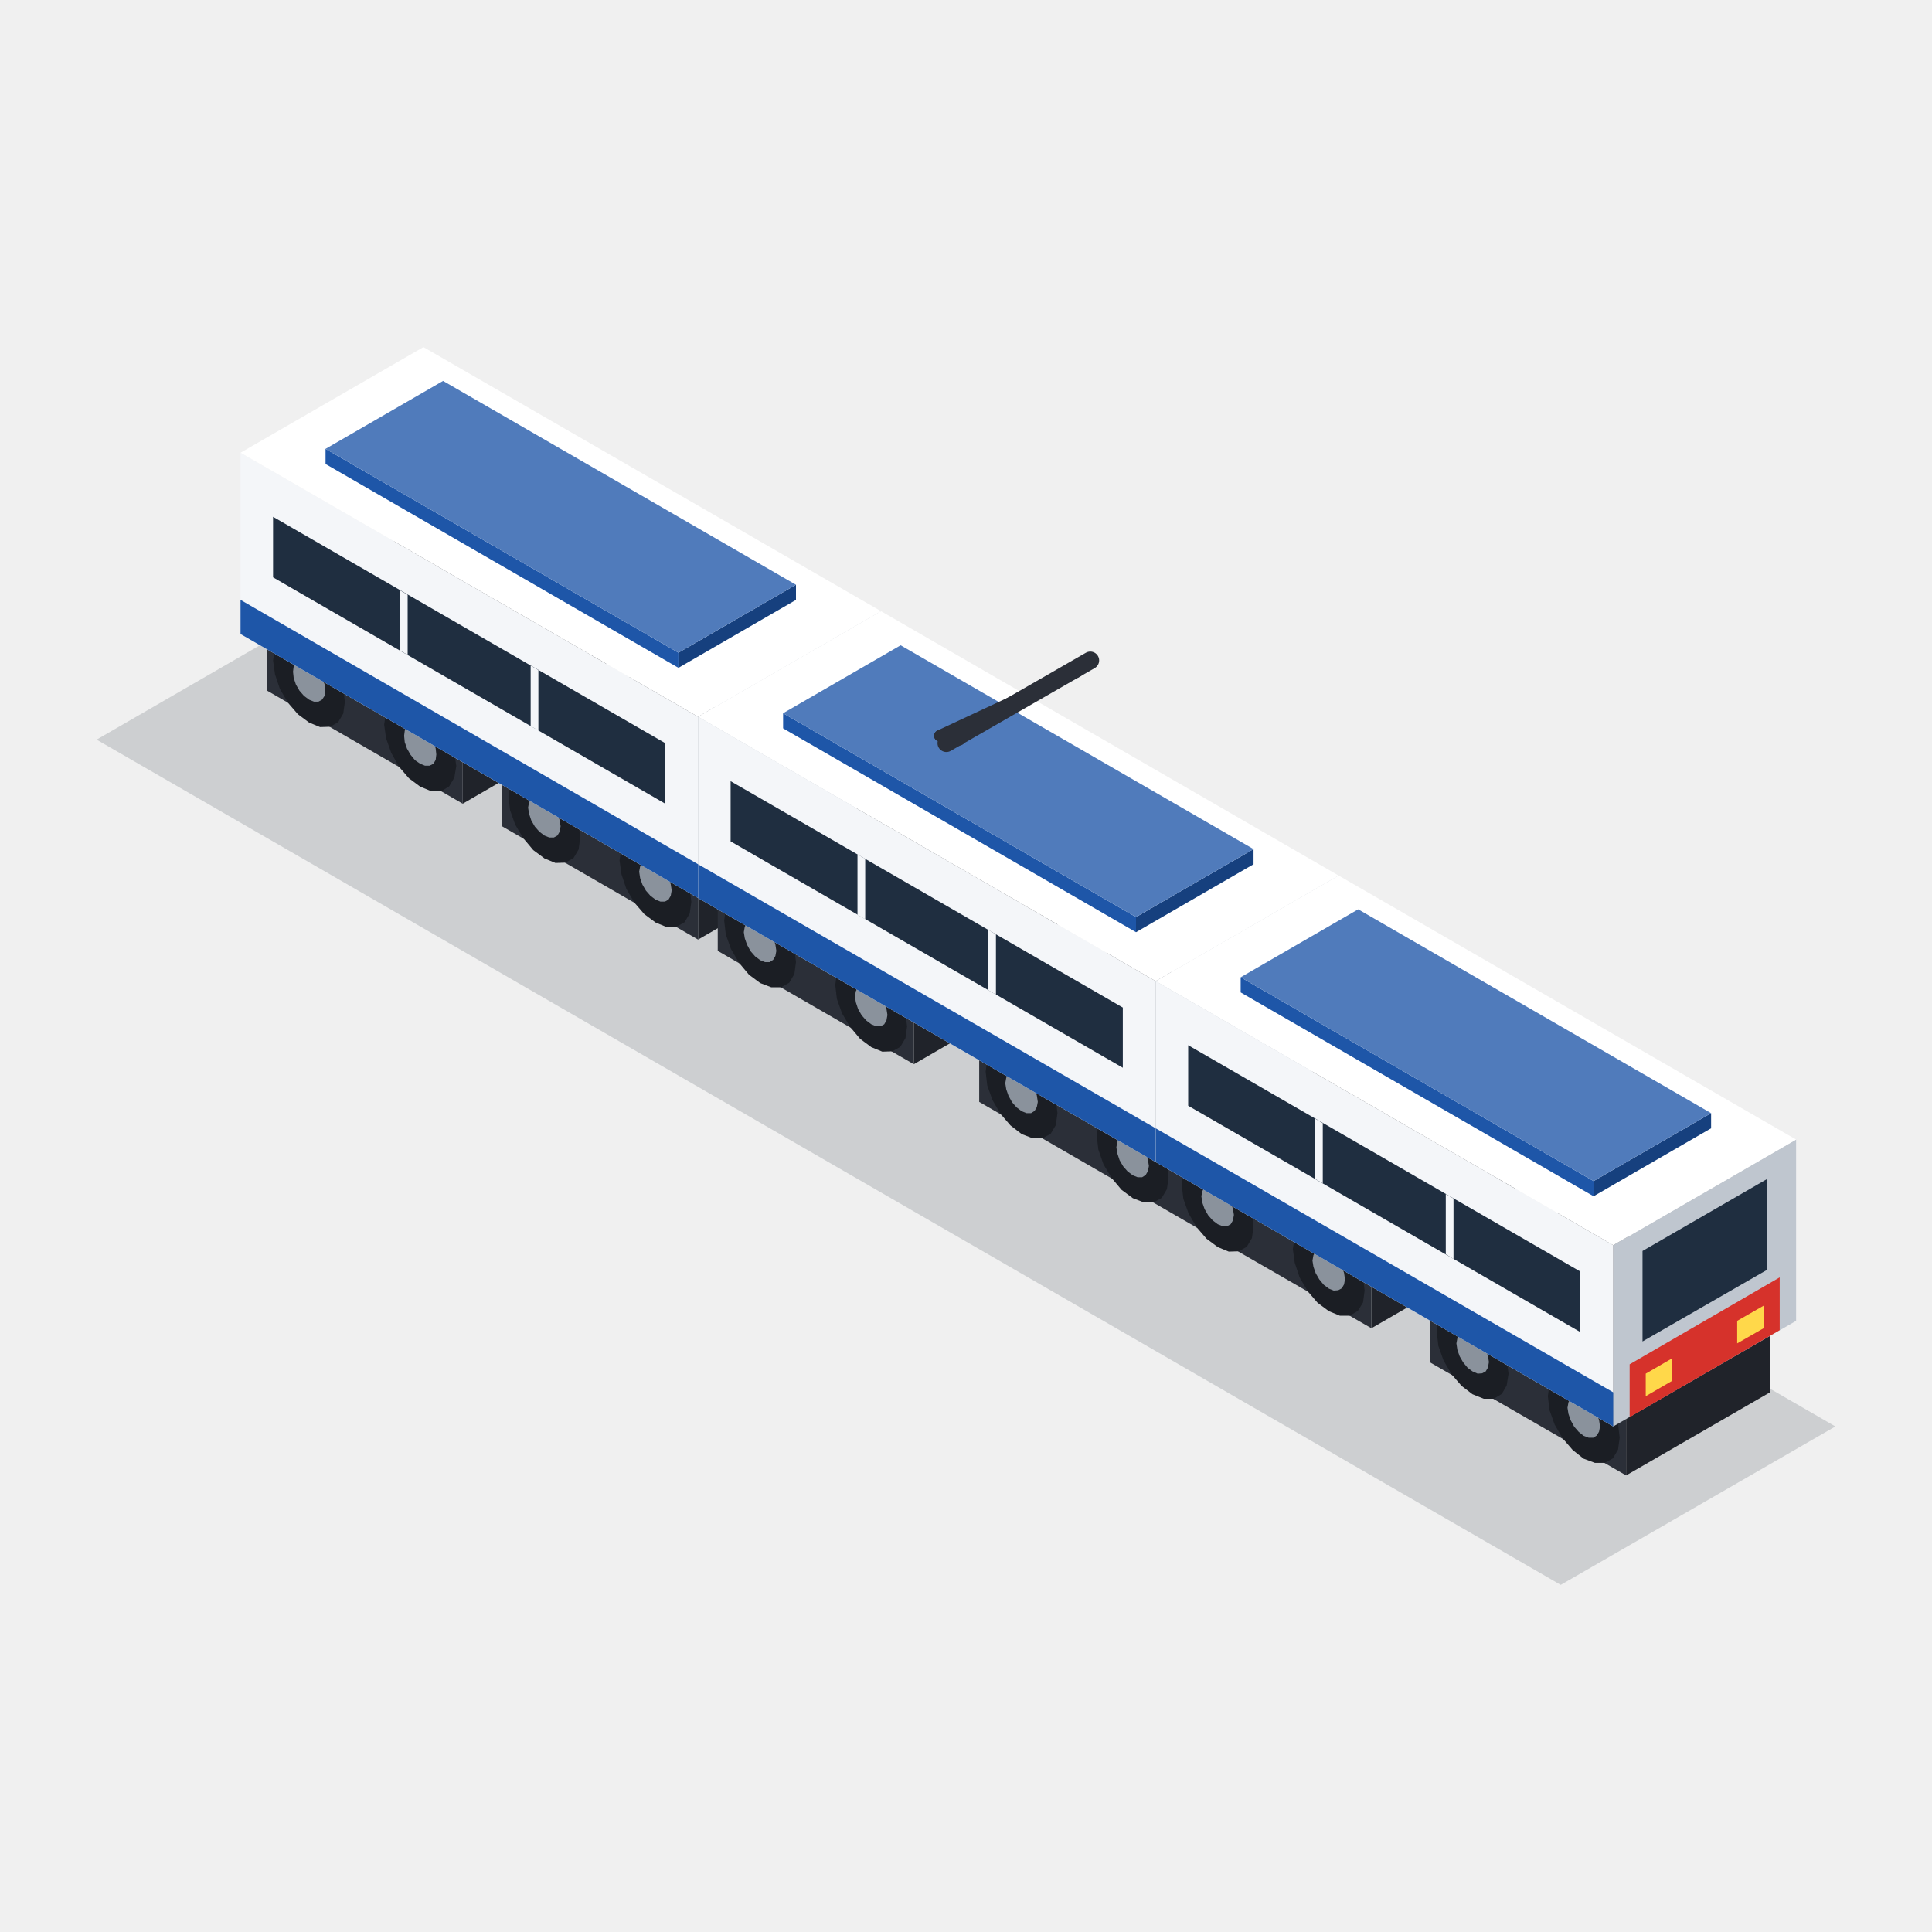
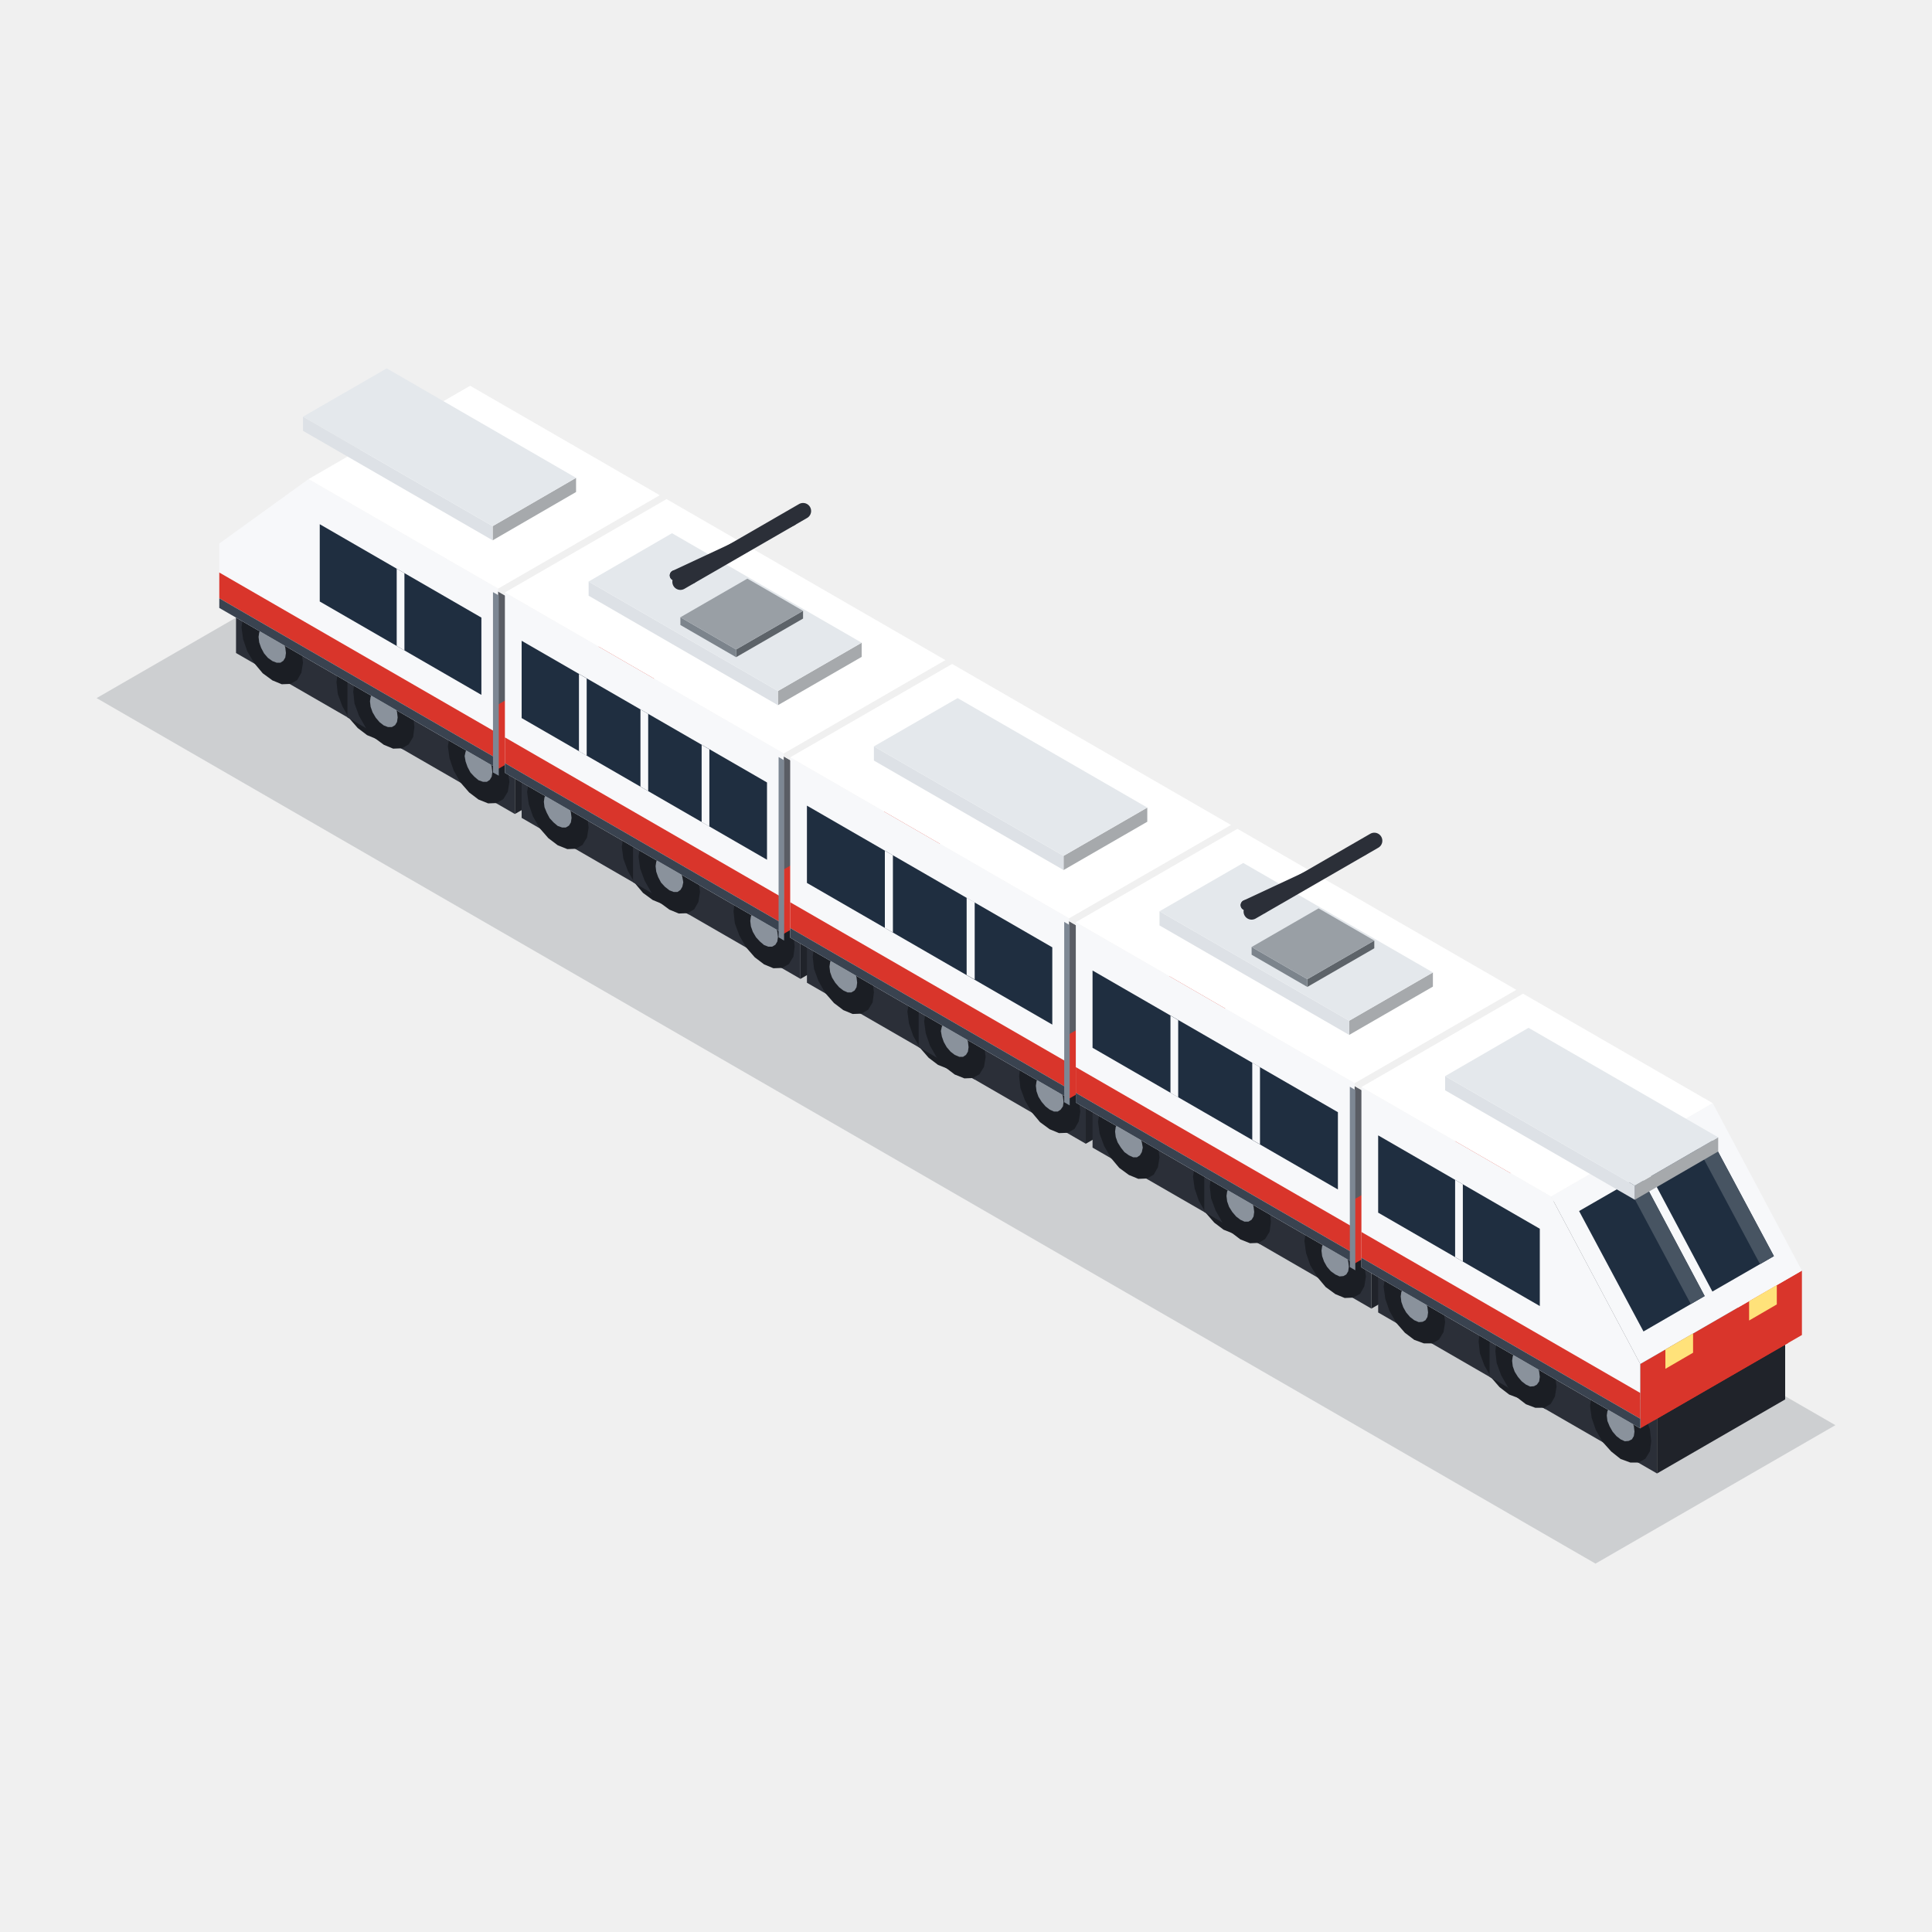
<svg xmlns="http://www.w3.org/2000/svg" viewBox="0 0 60 60" width="600" height="600">
-   <path d="M11.53 18.04 L57 44.3 L48.47 49.22 L3 22.97 Z" fill="#16202C" fill-opacity="0.16" />
-   <path d="M18.83 22.38 L14.37 24.96 L14.37 22.62 L18.83 20.04 Z" fill="#20232A" />
-   <path d="M8.28 21.44 L14.37 24.96 L14.37 22.62 L8.28 19.1 Z" fill="#2B2F38" />
-   <path d="M12.74 16.52 L18.83 20.04 L14.37 22.62 L8.28 19.1 Z" fill="#5A5D64" />
-   <path d="M10.71 21.8 L10.66 21.37 L10.5 20.91 L10.25 20.49 L9.94 20.12 L9.6 19.86 L9.25 19.73 L8.94 19.73 L8.69 19.87 L8.54 20.14 L8.48 20.51 L8.54 20.94 L8.69 21.39 L8.94 21.82 L9.25 22.18 L9.6 22.44 L9.94 22.58 L10.25 22.57 L10.5 22.43 L10.66 22.16 Z" fill="#1B1E24" />
-   <path d="M10.1 21.44 L10.08 21.25 L10 21.04 L9.89 20.85 L9.75 20.69 L9.6 20.57 L9.44 20.51 L9.3 20.51 L9.19 20.58 L9.12 20.7 L9.1 20.86 L9.12 21.05 L9.19 21.26 L9.3 21.45 L9.44 21.61 L9.6 21.73 L9.75 21.79 L9.89 21.79 L10 21.73 L10.08 21.61 Z" fill="#8A929C" />
-   <path d="M14.17 23.79 L14.11 23.36 L13.95 22.91 L13.71 22.48 L13.39 22.12 L13.05 21.85 L12.7 21.72 L12.39 21.72 L12.15 21.86 L11.99 22.13 L11.93 22.5 L11.99 22.93 L12.15 23.38 L12.39 23.81 L12.7 24.17 L13.05 24.43 L13.39 24.57 L13.71 24.57 L13.95 24.42 L14.11 24.15 Z" fill="#1B1E24" />
-   <path d="M13.55 23.43 L13.53 23.24 L13.46 23.04 L13.34 22.84 L13.2 22.68 L13.05 22.56 L12.89 22.5 L12.75 22.5 L12.64 22.57 L12.57 22.69 L12.55 22.85 L12.57 23.05 L12.64 23.25 L12.75 23.44 L12.89 23.61 L13.05 23.72 L13.2 23.78 L13.34 23.78 L13.46 23.72 L13.53 23.6 Z" fill="#8A929C" />
-   <path d="M26.14 26.6 L21.68 29.18 L21.68 26.84 L26.14 24.26 Z" fill="#20232A" />
-   <path d="M15.59 25.66 L21.68 29.18 L21.68 26.84 L15.59 23.32 Z" fill="#2B2F38" />
-   <path d="M20.05 20.74 L26.14 24.26 L21.68 26.84 L15.59 23.32 Z" fill="#5A5D64" />
-   <path d="M18.02 26.01 L17.97 25.59 L17.81 25.13 L17.56 24.71 L17.25 24.34 L16.91 24.08 L16.56 23.94 L16.25 23.95 L16 24.09 L15.84 24.36 L15.79 24.73 L15.84 25.16 L16 25.61 L16.25 26.03 L16.56 26.4 L16.91 26.66 L17.25 26.8 L17.56 26.79 L17.81 26.65 L17.97 26.38 Z" fill="#1B1E24" />
-   <path d="M17.41 25.66 L17.38 25.47 L17.31 25.26 L17.2 25.07 L17.06 24.91 L16.91 24.79 L16.75 24.73 L16.61 24.73 L16.5 24.79 L16.43 24.92 L16.4 25.08 L16.43 25.27 L16.5 25.48 L16.61 25.67 L16.75 25.83 L16.91 25.95 L17.06 26.01 L17.2 26.01 L17.31 25.95 L17.38 25.83 Z" fill="#8A929C" />
-   <path d="M21.47 28.01 L21.42 27.58 L21.26 27.13 L21.01 26.7 L20.7 26.34 L20.36 26.07 L20.01 25.94 L19.7 25.94 L19.45 26.08 L19.3 26.35 L19.24 26.72 L19.3 27.15 L19.45 27.6 L19.7 28.03 L20.01 28.39 L20.36 28.65 L20.7 28.79 L21.01 28.78 L21.26 28.64 L21.42 28.37 Z" fill="#1B1E24" />
-   <path d="M20.86 27.65 L20.83 27.46 L20.76 27.26 L20.65 27.06 L20.51 26.9 L20.36 26.78 L20.2 26.72 L20.06 26.72 L19.95 26.79 L19.88 26.91 L19.85 27.07 L19.88 27.27 L19.95 27.47 L20.06 27.66 L20.2 27.82 L20.36 27.94 L20.51 28 L20.65 28 L20.76 27.94 L20.83 27.82 Z" fill="#8A929C" />
-   <path d="M32.84 30.47 L28.38 33.05 L28.38 30.7 L32.84 28.12 Z" fill="#20232A" />
-   <path d="M22.29 29.53 L28.38 33.05 L28.38 30.7 L22.29 27.19 Z" fill="#2B2F38" />
-   <path d="M26.75 24.61 L32.84 28.12 L28.38 30.7 L22.29 27.19 Z" fill="#5A5D64" />
-   <path d="M24.72 29.88 L24.67 29.45 L24.51 29 L24.26 28.57 L23.95 28.21 L23.61 27.95 L23.26 27.81 L22.95 27.82 L22.7 27.96 L22.54 28.23 L22.49 28.59 L22.54 29.02 L22.7 29.47 L22.95 29.9 L23.26 30.27 L23.61 30.53 L23.95 30.66 L24.26 30.66 L24.51 30.52 L24.67 30.25 Z" fill="#1B1E24" />
-   <path d="M24.11 29.53 L24.08 29.33 L24.01 29.13 L23.9 28.94 L23.76 28.78 L23.61 28.66 L23.45 28.6 L23.31 28.6 L23.2 28.66 L23.13 28.78 L23.1 28.95 L23.13 29.14 L23.2 29.34 L23.31 29.54 L23.45 29.7 L23.61 29.82 L23.76 29.88 L23.9 29.88 L24.01 29.81 L24.08 29.69 Z" fill="#8A929C" />
-   <path d="M28.17 31.88 L28.12 31.45 L27.96 30.99 L27.71 30.57 L27.4 30.2 L27.06 29.94 L26.71 29.81 L26.4 29.81 L26.15 29.95 L25.99 30.22 L25.94 30.59 L25.99 31.02 L26.15 31.47 L26.4 31.89 L26.71 32.26 L27.06 32.52 L27.4 32.66 L27.71 32.65 L27.96 32.51 L28.12 32.24 Z" fill="#1B1E24" />
-   <path d="M27.56 31.52 L27.53 31.33 L27.46 31.12 L27.35 30.93 L27.21 30.77 L27.06 30.65 L26.9 30.59 L26.76 30.59 L26.65 30.65 L26.58 30.78 L26.55 30.94 L26.58 31.13 L26.65 31.34 L26.76 31.53 L26.9 31.69 L27.06 31.81 L27.21 31.87 L27.35 31.87 L27.46 31.81 L27.53 31.69 Z" fill="#8A929C" />
-   <path d="M40.96 35.16 L36.5 37.74 L36.5 35.39 L40.96 32.81 Z" fill="#20232A" />
-   <path d="M30.41 34.22 L36.5 37.74 L36.5 35.39 L30.41 31.88 Z" fill="#2B2F38" />
-   <path d="M34.87 29.3 L40.96 32.81 L36.5 35.39 L30.41 31.88 Z" fill="#5A5D64" />
-   <path d="M32.84 34.57 L32.79 34.14 L32.63 33.69 L32.38 33.26 L32.07 32.9 L31.73 32.64 L31.38 32.5 L31.07 32.5 L30.82 32.65 L30.66 32.91 L30.61 33.28 L30.66 33.71 L30.82 34.16 L31.07 34.59 L31.38 34.95 L31.73 35.22 L32.07 35.35 L32.38 35.35 L32.63 35.21 L32.79 34.94 Z" fill="#1B1E24" />
-   <path d="M32.23 34.22 L32.2 34.02 L32.13 33.82 L32.02 33.63 L31.88 33.46 L31.73 33.35 L31.57 33.28 L31.43 33.29 L31.32 33.35 L31.25 33.47 L31.22 33.64 L31.25 33.83 L31.32 34.03 L31.43 34.23 L31.57 34.39 L31.73 34.51 L31.88 34.57 L32.02 34.57 L32.13 34.5 L32.2 34.38 Z" fill="#8A929C" />
-   <path d="M36.29 36.56 L36.24 36.13 L36.08 35.68 L35.83 35.25 L35.52 34.89 L35.18 34.63 L34.83 34.49 L34.52 34.5 L34.27 34.64 L34.11 34.91 L34.06 35.27 L34.11 35.7 L34.27 36.16 L34.52 36.58 L34.83 36.95 L35.18 37.21 L35.52 37.34 L35.83 37.34 L36.08 37.2 L36.24 36.93 Z" fill="#1B1E24" />
-   <path d="M35.68 36.21 L35.65 36.02 L35.58 35.81 L35.47 35.62 L35.33 35.46 L35.18 35.34 L35.02 35.28 L34.88 35.28 L34.77 35.34 L34.7 35.46 L34.67 35.63 L34.7 35.82 L34.77 36.03 L34.88 36.22 L35.02 36.38 L35.18 36.5 L35.33 36.56 L35.47 36.56 L35.58 36.49 L35.65 36.37 Z" fill="#8A929C" />
-   <path d="M47.05 38.67 L42.59 41.25 L42.59 38.91 L47.05 36.33 Z" fill="#20232A" />
-   <path d="M36.5 37.74 L42.59 41.25 L42.59 38.91 L36.5 35.39 Z" fill="#2B2F38" />
-   <path d="M40.96 32.81 L47.05 36.33 L42.59 38.91 L36.5 35.39 Z" fill="#5A5D64" />
-   <path d="M38.93 38.09 L38.88 37.66 L38.72 37.21 L38.47 36.78 L38.16 36.42 L37.82 36.15 L37.47 36.02 L37.16 36.02 L36.91 36.16 L36.75 36.43 L36.7 36.8 L36.75 37.23 L36.91 37.68 L37.16 38.11 L37.47 38.47 L37.82 38.73 L38.16 38.87 L38.47 38.86 L38.72 38.72 L38.88 38.45 Z" fill="#1B1E24" />
-   <path d="M38.32 37.73 L38.29 37.54 L38.22 37.34 L38.11 37.14 L37.97 36.98 L37.82 36.86 L37.66 36.8 L37.52 36.8 L37.41 36.87 L37.34 36.99 L37.31 37.15 L37.34 37.35 L37.41 37.55 L37.52 37.74 L37.66 37.9 L37.82 38.02 L37.97 38.08 L38.11 38.08 L38.22 38.02 L38.29 37.9 Z" fill="#8A929C" />
-   <path d="M42.38 40.08 L42.33 39.65 L42.17 39.2 L41.92 38.77 L41.61 38.41 L41.27 38.15 L40.92 38.01 L40.61 38.01 L40.36 38.16 L40.21 38.42 L40.15 38.79 L40.21 39.22 L40.36 39.67 L40.61 40.1 L40.92 40.46 L41.27 40.72 L41.61 40.86 L41.92 40.86 L42.17 40.71 L42.33 40.45 Z" fill="#1B1E24" />
-   <path d="M41.77 39.73 L41.74 39.53 L41.67 39.33 L41.56 39.14 L41.42 38.97 L41.27 38.85 L41.11 38.79 L40.97 38.8 L40.86 38.86 L40.79 38.98 L40.76 39.15 L40.79 39.34 L40.86 39.54 L40.97 39.73 L41.11 39.9 L41.27 40.02 L41.42 40.08 L41.56 40.07 L41.67 40.01 L41.74 39.89 Z" fill="#8A929C" />
-   <path d="M54.97 43.24 L50.5 45.82 L50.5 43.48 L54.97 40.9 Z" fill="#20232A" />
-   <path d="M44.41 42.31 L50.5 45.82 L50.5 43.48 L44.41 39.96 Z" fill="#2B2F38" />
-   <path d="M48.88 37.38 L54.97 40.9 L50.5 43.48 L44.41 39.96 Z" fill="#5A5D64" />
-   <path d="M46.85 42.66 L46.79 42.23 L46.64 41.78 L46.39 41.35 L46.08 40.99 L45.73 40.72 L45.39 40.59 L45.08 40.59 L44.83 40.73 L44.67 41 L44.62 41.37 L44.67 41.8 L44.83 42.25 L45.08 42.68 L45.39 43.04 L45.73 43.3 L46.08 43.44 L46.39 43.44 L46.64 43.29 L46.79 43.03 Z" fill="#1B1E24" />
-   <path d="M46.24 42.3 L46.21 42.11 L46.14 41.91 L46.03 41.71 L45.89 41.55 L45.73 41.43 L45.58 41.37 L45.44 41.37 L45.33 41.44 L45.26 41.56 L45.23 41.72 L45.26 41.92 L45.33 42.12 L45.44 42.31 L45.58 42.48 L45.73 42.59 L45.89 42.66 L46.03 42.65 L46.14 42.59 L46.21 42.47 Z" fill="#8A929C" />
-   <path d="M50.3 44.65 L50.25 44.22 L50.09 43.77 L49.84 43.34 L49.53 42.98 L49.18 42.72 L48.84 42.58 L48.53 42.58 L48.28 42.73 L48.12 42.99 L48.07 43.36 L48.12 43.79 L48.28 44.24 L48.53 44.67 L48.84 45.03 L49.18 45.3 L49.53 45.43 L49.84 45.43 L50.09 45.29 L50.25 45.02 Z" fill="#1B1E24" />
-   <path d="M49.69 44.3 L49.66 44.1 L49.59 43.9 L49.48 43.71 L49.34 43.54 L49.18 43.43 L49.03 43.36 L48.89 43.37 L48.78 43.43 L48.71 43.55 L48.68 43.72 L48.71 43.91 L48.78 44.11 L48.89 44.31 L49.03 44.47 L49.18 44.59 L49.34 44.65 L49.48 44.65 L49.59 44.58 L49.66 44.46 Z" fill="#8A929C" />
-   <path d="M27.36 24.61 L21.68 27.89 L21.68 22.26 L27.36 18.98 Z" fill="#BFC6CF" />
-   <path d="M7.47 19.69 L21.68 27.89 L21.68 22.26 L7.47 14.06 Z" fill="#F4F6F9" />
-   <path d="M13.15 10.78 L27.36 18.98 L21.68 22.26 L7.47 14.06 Z" fill="#FFFFFF" />
-   <path d="M7.47 19.69 L21.68 27.89 L21.68 26.84 L7.47 18.63 Z" fill="#1E56A8" />
-   <path d="M8.48 17.93 L20.66 24.96 L20.66 23.08 L8.48 16.05 Z" fill="#1F2E40" />
-   <path d="M12.42 20.2 L12.66 20.34 L12.66 18.47 L12.42 18.33 Z" fill="#F4F6F9" />
-   <path d="M16.48 22.55 L16.72 22.69 L16.72 20.81 L16.48 20.67 Z" fill="#F4F6F9" />
-   <path d="M24.72 18.63 L21.07 20.74 L21.07 20.27 L24.72 18.16 Z" fill="#16407E" />
-   <path d="M10.11 14.41 L21.07 20.74 L21.07 20.27 L10.11 13.94 Z" fill="#1E56A8" />
-   <path d="M13.76 11.83 L24.72 18.16 L21.07 20.27 L10.11 13.94 Z" fill="#507BBB" />
-   <path d="M41.57 32.81 L35.89 36.09 L35.89 30.47 L41.57 27.19 Z" fill="#BFC6CF" />
-   <path d="M21.68 27.89 L35.89 36.09 L35.89 30.47 L21.68 22.26 Z" fill="#F4F6F9" />
-   <path d="M27.36 18.98 L41.57 27.19 L35.89 30.47 L21.68 22.26 Z" fill="#FFFFFF" />
-   <path d="M21.68 27.89 L35.89 36.09 L35.89 35.04 L21.68 26.84 Z" fill="#1E56A8" />
-   <path d="M22.69 26.13 L34.87 33.16 L34.87 31.29 L22.69 24.26 Z" fill="#1F2E40" />
-   <path d="M26.63 28.41 L26.87 28.55 L26.87 26.67 L26.63 26.53 Z" fill="#F4F6F9" />
-   <path d="M30.69 30.75 L30.93 30.89 L30.93 29.02 L30.69 28.87 Z" fill="#F4F6F9" />
-   <path d="M38.93 26.84 L35.28 28.95 L35.28 28.48 L38.93 26.37 Z" fill="#16407E" />
-   <path d="M24.32 22.62 L35.28 28.95 L35.28 28.48 L24.32 22.15 Z" fill="#1E56A8" />
-   <path d="M27.97 20.04 L38.93 26.37 L35.28 28.48 L24.32 22.15 Z" fill="#507BBB" />
-   <path d="M55.78 41.02 L50.1 44.3 L50.1 38.67 L55.78 35.39 Z" fill="#BFC6CF" />
-   <path d="M35.89 36.09 L50.1 44.3 L50.1 38.67 L35.89 30.47 Z" fill="#F4F6F9" />
-   <path d="M41.57 27.19 L55.78 35.39 L50.1 38.67 L35.89 30.47 Z" fill="#FFFFFF" />
-   <path d="M35.89 36.09 L50.1 44.3 L50.1 43.24 L35.89 35.04 Z" fill="#1E56A8" />
-   <path d="M36.9 34.34 L49.08 41.37 L49.08 39.49 L36.9 32.46 Z" fill="#1F2E40" />
-   <path d="M40.84 36.61 L41.08 36.75 L41.08 34.88 L40.84 34.74 Z" fill="#F4F6F9" />
-   <path d="M44.9 38.95 L45.14 39.1 L45.14 37.22 L44.9 37.08 Z" fill="#F4F6F9" />
-   <path d="M53.14 35.04 L49.49 37.15 L49.49 36.68 L53.14 34.57 Z" fill="#16407E" />
-   <path d="M38.53 30.82 L49.49 37.15 L49.49 36.68 L38.53 30.35 Z" fill="#1E56A8" />
-   <path d="M42.18 28.24 L53.14 34.57 L49.49 36.68 L38.53 30.35 Z" fill="#507BBB" />
-   <path d="M55.27 41.31 L50.61 44.01 L50.61 42.37 L55.27 39.67 Z" fill="#D6322B" />
-   <path d="M54.87 39.44 L51.01 41.66 L51.01 38.85 L54.87 36.62 Z" fill="#1F2E40" />
-   <path d="M54.77 41.25 L53.95 41.72 L53.95 41.02 L54.77 40.55 Z" fill="#FFD84A" />
-   <path d="M51.92 42.89 L51.11 43.36 L51.11 42.66 L51.92 42.19 Z" fill="#FFD84A" />
-   <path d="M29.19 22.85 L33.45 20.86" fill="none" stroke="#2B2F38" stroke-width="0.36" stroke-linejoin="round" stroke-linecap="round" />
-   <path d="M29.19 22.85 L29.8 22.97" fill="none" stroke="#2B2F38" stroke-width="0.36" stroke-linejoin="round" stroke-linecap="round" />
-   <path d="M33.86 20.51 L29.39 23.08" fill="none" stroke="#2B2F38" stroke-width="0.55" stroke-linejoin="round" stroke-linecap="round" />
+   <path d="M10.45 17.38 L57 44.26 L49.55 48.56 L3 21.68 Z" fill="#16202C" fill-opacity="0.16" />
+   <path d="M16.51 20.98 L12.53 23.28 L12.53 21.28 L16.51 18.98 Z" fill="#20232A" />
+   <path d="M7.33 20.28 L12.53 23.28 L12.53 21.28 L7.33 18.28 Z" fill="#2B2F38" />
+   <path d="M11.31 15.98 L16.51 18.98 L12.53 21.28 L7.33 18.28 Z" fill="#5A5D64" />
+   <path d="M9.41 20.58 L9.36 20.21 L9.23 19.83 L9.02 19.46 L8.75 19.15 L8.46 18.93 L8.16 18.81 L7.9 18.82 L7.68 18.94 L7.55 19.17 L7.5 19.48 L7.55 19.85 L7.68 20.23 L7.9 20.6 L8.16 20.91 L8.46 21.13 L8.75 21.25 L9.02 21.24 L9.23 21.12 L9.36 20.89 Z" fill="#1B1E24" />
+   <path d="M8.88 20.28 L8.86 20.11 L8.8 19.94 L8.71 19.78 L8.59 19.64 L8.46 19.54 L8.32 19.48 L8.2 19.49 L8.11 19.54 L8.05 19.64 L8.03 19.78 L8.05 19.95 L8.11 20.12 L8.2 20.29 L8.32 20.43 L8.46 20.53 L8.59 20.58 L8.71 20.58 L8.8 20.52 L8.86 20.42 Z" fill="#8A929C" />
+   <path d="M12.35 22.28 L12.31 21.91 L12.17 21.53 L11.96 21.16 L11.69 20.85 L11.4 20.63 L11.11 20.51 L10.84 20.52 L10.63 20.64 L10.49 20.87 L10.45 21.18 L10.49 21.55 L10.63 21.93 L10.84 22.3 L11.11 22.61 L11.4 22.83 L11.69 22.95 L11.96 22.94 L12.17 22.82 L12.31 22.59 Z" fill="#1B1E24" />
+   <path d="M11.83 21.98 L11.81 21.81 L11.75 21.64 L11.65 21.48 L11.53 21.34 L11.4 21.24 L11.27 21.18 L11.15 21.18 L11.05 21.24 L10.99 21.34 L10.97 21.48 L10.99 21.65 L11.05 21.82 L11.15 21.99 L11.27 22.13 L11.4 22.23 L11.53 22.28 L11.65 22.28 L11.75 22.22 L11.81 22.12 Z" fill="#8A929C" />
+   <path d="M19.97 22.98 L15.99 25.28 L15.99 23.28 L19.97 20.98 Z" fill="#20232A" />
+   <path d="M10.79 22.28 L15.99 25.28 L15.99 23.28 L10.79 20.28 Z" fill="#2B2F38" />
+   <path d="M14.78 17.98 L19.97 20.98 L15.99 23.28 L10.79 20.28 Z" fill="#5A5D64" />
+   <path d="M12.87 22.58 L12.83 22.21 L12.69 21.83 L12.48 21.46 L12.21 21.15 L11.92 20.93 L11.62 20.81 L11.36 20.82 L11.15 20.94 L11.01 21.17 L10.97 21.48 L11.01 21.85 L11.15 22.23 L11.36 22.6 L11.62 22.91 L11.92 23.13 L12.21 23.25 L12.48 23.24 L12.69 23.12 L12.83 22.89 Z" fill="#1B1E24" />
+   <path d="M12.35 22.28 L12.33 22.11 L12.27 21.94 L12.17 21.78 L12.05 21.64 L11.92 21.54 L11.79 21.48 L11.67 21.48 L11.57 21.54 L11.51 21.64 L11.49 21.78 L11.51 21.95 L11.57 22.12 L11.67 22.29 L11.79 22.43 L11.92 22.53 L12.05 22.58 L12.17 22.58 L12.27 22.52 L12.33 22.42 Z" fill="#8A929C" />
+   <path d="M15.82 24.28 L15.77 23.91 L15.63 23.53 L15.42 23.16 L15.16 22.85 L14.86 22.63 L14.57 22.51 L14.3 22.52 L14.09 22.64 L13.96 22.87 L13.91 23.18 L13.96 23.55 L14.09 23.93 L14.3 24.3 L14.57 24.61 L14.86 24.83 L15.16 24.95 L15.42 24.94 L15.63 24.82 L15.77 24.59 Z" fill="#1B1E24" />
+   <path d="M15.29 23.98 L15.27 23.81 L15.21 23.64 L15.12 23.48 L15 23.34 L14.86 23.24 L14.73 23.18 L14.61 23.18 L14.52 23.24 L14.46 23.34 L14.43 23.48 L14.46 23.65 L14.52 23.82 L14.61 23.99 L14.73 24.12 L14.86 24.23 L15 24.28 L15.12 24.28 L15.21 24.22 L15.27 24.12 Z" fill="#8A929C" />
+   <path d="M25.38 26.1 L21.39 28.4 L21.39 26.4 L25.38 24.1 Z" fill="#20232A" />
+   <path d="M16.2 25.4 L21.39 28.4 L21.39 26.4 L16.2 23.4 Z" fill="#2B2F38" />
+   <path d="M20.18 21.1 L25.38 24.1 L21.39 26.4 L16.2 23.4 Z" fill="#5A5D64" />
+   <path d="M18.28 25.7 L18.23 25.33 L18.09 24.95 L17.88 24.58 L17.62 24.27 L17.32 24.05 L17.03 23.93 L16.76 23.94 L16.55 24.06 L16.42 24.29 L16.37 24.6 L16.42 24.97 L16.55 25.35 L16.76 25.72 L17.03 26.03 L17.32 26.25 L17.62 26.37 L17.88 26.36 L18.09 26.24 L18.23 26.01 Z" fill="#1B1E24" />
+   <path d="M17.75 25.4 L17.73 25.23 L17.67 25.06 L17.57 24.9 L17.46 24.76 L17.32 24.66 L17.19 24.6 L17.07 24.6 L16.98 24.66 L16.91 24.76 L16.89 24.9 L16.91 25.07 L16.98 25.24 L17.07 25.41 L17.19 25.54 L17.32 25.65 L17.46 25.7 L17.57 25.7 L17.67 25.64 L17.73 25.54 Z" fill="#8A929C" />
+   <path d="M21.22 27.4 L21.17 27.03 L21.04 26.65 L20.83 26.28 L20.56 25.97 L20.27 25.75 L19.97 25.63 L19.71 25.64 L19.5 25.76 L19.36 25.99 L19.31 26.3 L19.36 26.67 L19.5 27.05 L19.71 27.42 L19.97 27.73 L20.27 27.95 L20.56 28.07 L20.83 28.06 L21.04 27.94 L21.17 27.71 Z" fill="#1B1E24" />
+   <path d="M20.7 27.1 L20.67 26.93 L20.61 26.76 L20.52 26.6 L20.4 26.46 L20.27 26.36 L20.13 26.3 L20.01 26.3 L19.92 26.36 L19.86 26.46 L19.84 26.6 L19.86 26.77 L19.92 26.94 L20.01 27.11 L20.13 27.24 L20.27 27.35 L20.4 27.4 L20.52 27.4 L20.61 27.34 L20.67 27.24 Z" fill="#8A929C" />
+   <path d="M28.84 28.1 L24.86 30.4 L24.86 28.4 L28.84 26.1 Z" fill="#20232A" />
+   <path d="M19.66 27.4 L24.86 30.4 L24.86 28.4 L19.66 25.4 Z" fill="#2B2F38" />
+   <path d="M23.64 23.1 L28.84 26.1 L24.86 28.4 L19.66 25.4 Z" fill="#5A5D64" />
+   <path d="M21.74 27.7 L21.69 27.33 L21.56 26.95 L21.35 26.58 L21.08 26.27 L20.79 26.05 L20.49 25.93 L20.23 25.94 L20.02 26.06 L19.88 26.29 L19.83 26.6 L19.88 26.97 L20.02 27.35 L20.23 27.72 L20.49 28.03 L20.79 28.25 L21.08 28.37 L21.35 28.36 L21.56 28.24 L21.69 28.01 Z" fill="#1B1E24" />
+   <path d="M21.22 27.4 L21.19 27.23 L21.13 27.06 L21.04 26.9 L20.92 26.76 L20.79 26.66 L20.65 26.6 L20.53 26.6 L20.44 26.66 L20.38 26.76 L20.36 26.9 L20.38 27.07 L20.44 27.24 L20.53 27.41 L20.65 27.54 L20.79 27.65 L20.92 27.7 L21.04 27.7 L21.13 27.64 L21.19 27.54 Z" fill="#8A929C" />
+   <path d="M24.68 29.4 L24.64 29.03 L24.5 28.65 L24.29 28.28 L24.02 27.97 L23.73 27.75 L23.44 27.63 L23.17 27.64 L22.96 27.76 L22.82 27.99 L22.78 28.3 L22.82 28.67 L22.96 29.05 L23.17 29.42 L23.44 29.73 L23.73 29.95 L24.02 30.07 L24.29 30.06 L24.5 29.94 L24.64 29.71 Z" fill="#1B1E24" />
+   <path d="M24.16 29.1 L24.14 28.93 L24.08 28.76 L23.98 28.6 L23.86 28.46 L23.73 28.36 L23.6 28.3 L23.48 28.3 L23.38 28.36 L23.32 28.46 L23.3 28.6 L23.32 28.77 L23.38 28.94 L23.48 29.11 L23.6 29.24 L23.73 29.35 L23.86 29.4 L23.98 29.4 L24.08 29.34 L24.14 29.24 Z" fill="#8A929C" />
+   <path d="M34.24 31.22 L30.26 33.52 L30.26 31.52 L34.24 29.22 Z" fill="#20232A" />
+   <path d="M25.06 30.52 L30.26 33.52 L30.26 31.52 L25.06 28.52 Z" fill="#2B2F38" />
+   <path d="M29.05 26.22 L34.24 29.22 L30.26 31.52 L25.06 28.52 Z" fill="#5A5D64" />
+   <path d="M27.14 30.82 L27.1 30.45 L26.96 30.07 L26.75 29.7 L26.48 29.39 L26.19 29.17 L25.9 29.05 L25.63 29.06 L25.42 29.18 L25.28 29.41 L25.24 29.72 L25.28 30.09 L25.42 30.47 L25.63 30.84 L25.9 31.15 L26.19 31.37 L26.48 31.49 L26.75 31.48 L26.96 31.36 L27.1 31.13 Z" fill="#1B1E24" />
+   <path d="M26.62 30.52 L26.6 30.35 L26.54 30.18 L26.44 30.02 L26.32 29.88 L26.19 29.78 L26.06 29.72 L25.94 29.72 L25.84 29.78 L25.78 29.88 L25.76 30.02 L25.78 30.19 L25.84 30.36 L25.94 30.52 L26.06 30.66 L26.19 30.76 L26.32 30.82 L26.44 30.82 L26.54 30.76 L26.6 30.66 Z" fill="#8A929C" />
+   <path d="M30.09 32.52 L30.04 32.15 L29.9 31.77 L29.69 31.4 L29.43 31.09 L29.13 30.87 L28.84 30.75 L28.57 30.76 L28.36 30.88 L28.23 31.11 L28.18 31.42 L28.23 31.79 L28.36 32.17 L28.57 32.54 L28.84 32.85 L29.13 33.07 L29.43 33.19 L29.69 33.18 L29.9 33.06 L30.04 32.83 Z" fill="#1B1E24" />
+   <path d="M29.56 32.22 L29.54 32.05 L29.48 31.88 L29.39 31.71 L29.27 31.58 L29.13 31.47 L29 31.42 L28.88 31.42 L28.79 31.48 L28.73 31.58 L28.71 31.72 L28.73 31.89 L28.79 32.06 L28.88 32.22 L29 32.36 L29.13 32.46 L29.27 32.52 L29.39 32.52 L29.48 32.46 L29.54 32.36 Z" fill="#8A929C" />
+   <path d="M37.71 33.22 L33.72 35.52 L33.72 33.52 L37.71 31.22 Z" fill="#20232A" />
+   <path d="M28.53 32.52 L33.72 35.52 L33.72 33.52 L28.53 30.52 Z" fill="#2B2F38" />
+   <path d="M32.51 28.22 L37.71 31.22 L33.72 33.52 L28.53 30.52 Z" fill="#5A5D64" />
+   <path d="M30.61 32.82 L30.56 32.45 L30.42 32.07 L30.21 31.7 L29.95 31.39 L29.65 31.17 L29.36 31.05 L29.09 31.06 L28.88 31.18 L28.75 31.41 L28.7 31.72 L28.75 32.09 L28.88 32.47 L29.09 32.84 L29.36 33.15 L29.65 33.37 L29.95 33.49 L30.21 33.48 L30.42 33.36 L30.56 33.13 Z" fill="#1B1E24" />
+   <path d="M30.08 32.52 L30.06 32.35 L30 32.18 L29.91 32.01 L29.79 31.88 L29.65 31.77 L29.52 31.72 L29.4 31.72 L29.31 31.78 L29.25 31.88 L29.22 32.02 L29.25 32.19 L29.31 32.36 L29.4 32.52 L29.52 32.66 L29.65 32.76 L29.79 32.82 L29.91 32.82 L30 32.76 L30.06 32.66 Z" fill="#8A929C" />
+   <path d="M33.55 34.52 L33.5 34.15 L33.37 33.77 L33.16 33.4 L32.89 33.09 L32.6 32.87 L32.3 32.75 L32.04 32.76 L31.83 32.88 L31.69 33.11 L31.65 33.42 L31.69 33.79 L31.83 34.17 L32.04 34.54 L32.3 34.85 L32.6 35.07 L32.89 35.19 L33.16 35.18 L33.37 35.06 L33.5 34.83 Z" fill="#1B1E24" />
+   <path d="M33.03 34.22 L33.01 34.05 L32.94 33.88 L32.85 33.71 L32.73 33.58 L32.6 33.47 L32.47 33.42 L32.35 33.42 L32.25 33.48 L32.19 33.58 L32.17 33.72 L32.19 33.89 L32.25 34.06 L32.35 34.22 L32.47 34.36 L32.6 34.46 L32.73 34.52 L32.85 34.52 L32.94 34.46 L33.01 34.36 Z" fill="#8A929C" />
+   <path d="M43.11 36.34 L39.13 38.64 L39.13 36.64 L43.11 34.34 Z" fill="#20232A" />
+   <path d="M33.93 35.64 L39.13 38.64 L39.13 36.64 L33.93 33.64 Z" fill="#2B2F38" />
+   <path d="M37.91 31.34 L43.11 34.34 L39.13 36.64 L33.93 33.64 Z" fill="#5A5D64" />
+   <path d="M36.01 35.94 L35.96 35.57 L35.83 35.19 L35.62 34.82 L35.35 34.51 L35.06 34.29 L34.76 34.17 L34.5 34.18 L34.29 34.3 L34.15 34.53 L34.1 34.84 L34.15 35.21 L34.29 35.59 L34.5 35.96 L34.76 36.27 L35.06 36.49 L35.35 36.61 L35.62 36.6 L35.83 36.48 L35.96 36.25 Z" fill="#1B1E24" />
+   <path d="M35.49 35.64 L35.46 35.47 L35.4 35.3 L35.31 35.13 L35.19 35 L35.06 34.89 L34.92 34.84 L34.81 34.84 L34.71 34.9 L34.65 35 L34.63 35.14 L34.65 35.31 L34.71 35.48 L34.81 35.64 L34.92 35.78 L35.06 35.88 L35.19 35.94 L35.31 35.94 L35.4 35.88 L35.46 35.78 Z" fill="#8A929C" />
+   <path d="M38.95 37.64 L38.91 37.27 L38.77 36.89 L38.56 36.52 L38.3 36.21 L38 35.99 L37.71 35.87 L37.44 35.88 L37.23 36 L37.1 36.23 L37.05 36.54 L37.1 36.91 L37.23 37.29 L37.44 37.66 L37.71 37.97 L38 38.19 L38.3 38.31 L38.56 38.3 L38.77 38.18 L38.91 37.95 Z" fill="#1B1E24" />
+   <path d="M38.43 37.34 L38.41 37.17 L38.35 37 L38.25 36.83 L38.13 36.7 L38 36.59 L37.87 36.54 L37.75 36.54 L37.65 36.6 L37.59 36.7 L37.57 36.84 L37.59 37.01 L37.65 37.18 L37.75 37.34 L37.87 37.48 L38 37.58 L38.13 37.64 L38.25 37.64 L38.35 37.58 L38.41 37.48 Z" fill="#8A929C" />
+   <path d="M46.57 38.34 L42.59 40.64 L42.59 38.64 L46.57 36.34 Z" fill="#20232A" />
+   <path d="M37.4 37.64 L42.59 40.64 L42.59 38.64 L37.4 35.64 Z" fill="#2B2F38" />
+   <path d="M41.38 33.34 L46.57 36.34 L42.59 38.64 L37.4 35.64 Z" fill="#5A5D64" />
+   <path d="M39.47 37.94 L39.43 37.57 L39.29 37.19 L39.08 36.82 L38.82 36.51 L38.52 36.29 L38.23 36.17 L37.96 36.18 L37.75 36.3 L37.61 36.53 L37.57 36.84 L37.61 37.21 L37.75 37.59 L37.96 37.96 L38.23 38.27 L38.52 38.49 L38.82 38.61 L39.08 38.6 L39.29 38.48 L39.43 38.25 Z" fill="#1B1E24" />
+   <path d="M38.95 37.64 L38.93 37.47 L38.87 37.3 L38.77 37.13 L38.65 37 L38.52 36.89 L38.39 36.84 L38.27 36.84 L38.17 36.9 L38.11 37 L38.09 37.14 L38.11 37.31 L38.17 37.48 L38.27 37.64 L38.39 37.78 L38.52 37.88 L38.65 37.94 L38.77 37.94 L38.87 37.88 L38.93 37.78 Z" fill="#8A929C" />
+   <path d="M42.42 39.64 L42.37 39.27 L42.24 38.89 L42.02 38.52 L41.76 38.21 L41.47 37.99 L41.17 37.87 L40.91 37.88 L40.69 38 L40.56 38.23 L40.51 38.54 L40.56 38.91 L40.69 39.29 L40.91 39.66 L41.17 39.97 L41.47 40.19 L41.76 40.31 L42.02 40.3 L42.24 40.18 L42.37 39.95 Z" fill="#1B1E24" />
+   <path d="M41.89 39.34 L41.87 39.17 L41.81 39 L41.72 38.83 L41.6 38.69 L41.47 38.59 L41.33 38.54 L41.21 38.54 L41.12 38.6 L41.06 38.7 L41.04 38.84 L41.06 39.01 L41.12 39.18 L41.21 39.34 L41.33 39.48 L41.47 39.58 L41.6 39.64 L41.72 39.63 L41.81 39.58 L41.87 39.48 Z" fill="#8A929C" />
+   <path d="M51.98 41.46 L47.99 43.76 L47.99 41.76 L51.98 39.46 Z" fill="#20232A" />
+   <path d="M42.8 40.76 L47.99 43.76 L47.99 41.76 L42.8 38.76 Z" fill="#2B2F38" />
+   <path d="M46.78 36.46 L51.98 39.46 L47.99 41.76 L42.8 38.76 Z" fill="#5A5D64" />
+   <path d="M44.88 41.06 L44.83 40.69 L44.69 40.31 L44.48 39.94 L44.22 39.63 L43.92 39.41 L43.63 39.29 L43.36 39.3 L43.15 39.42 L43.02 39.65 L42.97 39.96 L43.02 40.33 L43.15 40.71 L43.36 41.08 L43.63 41.39 L43.92 41.61 L44.22 41.72 L44.48 41.72 L44.69 41.6 L44.83 41.37 Z" fill="#1B1E24" />
+   <path d="M44.35 40.76 L44.33 40.59 L44.27 40.42 L44.18 40.25 L44.06 40.11 L43.92 40.01 L43.79 39.96 L43.67 39.96 L43.58 40.02 L43.52 40.12 L43.5 40.26 L43.52 40.43 L43.58 40.6 L43.67 40.76 L43.79 40.9 L43.92 41 L44.06 41.06 L44.18 41.05 L44.27 41 L44.33 40.9 Z" fill="#8A929C" />
+   <path d="M47.82 42.76 L47.77 42.39 L47.64 42.01 L47.43 41.64 L47.16 41.33 L46.87 41.11 L46.57 40.99 L46.31 41 L46.1 41.12 L45.96 41.35 L45.92 41.66 L45.96 42.03 L46.1 42.41 L46.31 42.78 L46.57 43.08 L46.87 43.31 L47.16 43.42 L47.43 43.42 L47.64 43.3 L47.77 43.07 Z" fill="#1B1E24" />
+   <path d="M47.3 42.46 L47.28 42.29 L47.22 42.12 L47.12 41.95 L47 41.81 L46.87 41.71 L46.74 41.66 L46.62 41.66 L46.52 41.72 L46.46 41.82 L46.44 41.96 L46.46 42.13 L46.52 42.3 L46.62 42.46 L46.74 42.6 L46.87 42.7 L47 42.76 L47.12 42.75 L47.22 42.7 L47.28 42.6 Z" fill="#8A929C" />
+   <path d="M55.44 43.46 L51.46 45.76 L51.46 43.76 L55.44 41.46 Z" fill="#20232A" />
+   <path d="M46.26 42.76 L51.46 45.76 L51.46 43.76 L46.26 40.76 Z" fill="#2B2F38" />
+   <path d="M50.25 38.46 L55.44 41.46 L51.46 43.76 L46.26 40.76 Z" fill="#5A5D64" />
+   <path d="M48.34 43.06 L48.29 42.69 L48.16 42.31 L47.95 41.94 L47.68 41.63 L47.39 41.41 L47.09 41.29 L46.83 41.3 L46.62 41.42 L46.48 41.65 L46.44 41.96 L46.48 42.33 L46.62 42.71 L46.83 43.08 L47.09 43.38 L47.39 43.61 L47.68 43.72 L47.95 43.72 L48.16 43.6 L48.29 43.37 Z" fill="#1B1E24" />
+   <path d="M47.82 42.76 L47.8 42.59 L47.73 42.42 L47.64 42.25 L47.52 42.11 L47.39 42.01 L47.26 41.96 L47.14 41.96 L47.04 42.02 L46.98 42.12 L46.96 42.26 L46.98 42.43 L47.04 42.6 L47.14 42.76 L47.26 42.9 L47.39 43 L47.52 43.06 L47.64 43.05 L47.73 43 L47.8 42.9 Z" fill="#8A929C" />
+   <path d="M51.28 44.76 L51.24 44.39 L51.1 44.01 L50.89 43.64 L50.63 43.33 L50.33 43.11 L50.04 42.99 L49.77 43 L49.56 43.12 L49.43 43.35 L49.38 43.66 L49.43 44.03 L49.56 44.41 L49.77 44.78 L50.04 45.08 L50.33 45.31 L50.63 45.42 L50.89 45.42 L51.1 45.3 L51.24 45.07 Z" fill="#1B1E24" />
+   <path d="M50.76 44.46 L50.74 44.29 L50.68 44.12 L50.58 43.95 L50.46 43.81 L50.33 43.71 L50.2 43.66 L50.08 43.66 L49.99 43.72 L49.92 43.82 L49.9 43.96 L49.92 44.13 L49.99 44.3 L50.08 44.46 L50.2 44.6 L50.33 44.7 L50.46 44.76 L50.58 44.75 L50.68 44.7 L50.74 44.6 Z" fill="#8A929C" />
+   <path d="M20.49 20.98 L15.47 23.88 L15.47 21.88 L20.49 18.98 Z" fill="#D9352B" />
+   <path d="M6.81 18.88 L15.47 23.88 L15.47 21.88 L15.47 18.28 L9.58 14.88 L6.81 16.88 Z" fill="#F7F8FA" />
+   <path d="M14.6 11.98 L20.49 15.38 L15.47 18.28 L9.58 14.88 Z" fill="#FFFFFF" />
+   <path d="M9.93 18.68 L14.95 21.58 L14.95 19.18 L9.93 16.28 Z" fill="#1F2E40" />
+   <path d="M12.32 20.06 L12.56 20.2 L12.56 17.8 L12.32 17.66 Z" fill="#F7F8FA" />
+   <path d="M6.81 18.58 L15.47 23.58 L15.47 22.78 L6.81 17.78 Z" fill="#D9352B" />
+   <path d="M6.81 18.88 L15.47 23.88 L15.47 23.58 L6.81 18.58 Z" fill="#3A4350" />
+   <path d="M17.89 15.28 L15.3 16.78 L15.3 16.34 L17.89 14.84 Z" fill="#A6A9AC" />
+   <path d="M9.41 13.38 L15.3 16.78 L15.3 16.34 L9.41 12.94 Z" fill="#DDE1E6" />
+   <path d="M12.01 11.44 L17.89 14.84 L15.3 16.34 L9.41 12.94 Z" fill="#E4E8EC" />
+   <path d="M29.36 26.1 L24.34 29 L24.34 27 L29.36 24.1 Z" fill="#D9352B" />
+   <path d="M15.68 24 L24.34 29 L24.34 27 L24.34 23.4 L15.68 18.4 Z" fill="#F7F8FA" />
+   <path d="M20.7 15.5 L29.36 20.5 L24.34 23.4 L15.68 18.4 Z" fill="#FFFFFF" />
+   <path d="M16.2 22.3 L23.82 26.7 L23.82 24.3 L16.2 19.9 Z" fill="#1F2E40" />
+   <path d="M17.98 23.33 L18.22 23.47 L18.22 21.07 L17.98 20.93 Z" fill="#F7F8FA" />
+   <path d="M19.89 24.43 L20.13 24.57 L20.13 22.17 L19.89 22.03 Z" fill="#F7F8FA" />
+   <path d="M21.79 25.53 L22.03 25.67 L22.03 23.27 L21.79 23.13 Z" fill="#F7F8FA" />
+   <path d="M15.68 23.7 L24.34 28.7 L24.34 27.9 L15.68 22.9 Z" fill="#D9352B" />
+   <path d="M15.68 24 L24.34 29 L24.34 28.7 L15.68 23.7 Z" fill="#3A4350" />
+   <path d="M26.76 20.4 L24.16 21.9 L24.16 21.46 L26.76 19.96 Z" fill="#A6A9AC" />
+   <path d="M18.28 18.5 L24.16 21.9 L24.16 21.46 L18.28 18.06 Z" fill="#DDE1E6" />
+   <path d="M20.87 16.56 L26.76 19.96 L24.16 21.46 L18.28 18.06 Z" fill="#E4E8EC" />
+   <path d="M24.94 19.21 L22.86 20.41 L22.86 20.17 L24.94 18.97 Z" fill="#5D6369" />
+   <path d="M21.13 19.41 L22.86 20.41 L22.86 20.17 L21.13 19.17 Z" fill="#7C848C" />
+   <path d="M23.21 17.97 L24.94 18.97 L22.86 20.17 L21.13 19.17 Z" fill="#999FA5" />
+   <path d="M20.96 17.87 L24.6 16.17" fill="none" stroke="#2B2F38" stroke-width="0.32" stroke-linejoin="round" stroke-linecap="round" />
+   <path d="M20.96 17.87 L21.48 17.97" fill="none" stroke="#2B2F38" stroke-width="0.32" stroke-linejoin="round" stroke-linecap="round" />
+   <path d="M24.94 15.87 L21.13 18.07" fill="none" stroke="#2B2F38" stroke-width="0.5" stroke-linejoin="round" stroke-linecap="round" />
+   <path d="M15.31 23.99 L15.49 24.09 L15.49 18.49 L15.31 18.39 Z" fill="#7D8793" />
+   <path d="M38.23 31.22 L33.2 34.12 L33.2 32.12 L38.23 29.22 Z" fill="#D9352B" />
+   <path d="M24.54 29.12 L33.2 34.12 L33.2 32.12 L33.2 28.52 L24.54 23.52 Z" fill="#F7F8FA" />
+   <path d="M29.57 20.62 L38.23 25.62 L33.2 28.52 L24.54 23.52 Z" fill="#FFFFFF" />
+   <path d="M25.06 27.42 L32.68 31.82 L32.68 29.42 L25.06 25.02 Z" fill="#1F2E40" />
+   <path d="M27.48 28.82 L27.73 28.96 L27.73 26.56 L27.48 26.42 Z" fill="#F7F8FA" />
+   <path d="M30.02 30.28 L30.27 30.42 L30.27 28.02 L30.02 27.88 Z" fill="#F7F8FA" />
+   <path d="M24.54 28.82 L33.2 33.82 L33.2 33.02 L24.54 28.02 Z" fill="#D9352B" />
+   <path d="M24.54 29.12 L33.2 34.12 L33.2 33.82 L24.54 28.82 Z" fill="#3A4350" />
+   <path d="M35.63 25.52 L33.03 27.02 L33.03 26.58 L35.63 25.08 Z" fill="#A6A9AC" />
+   <path d="M27.14 23.62 L33.03 27.02 L33.03 26.58 L27.14 23.18 Z" fill="#DDE1E6" />
+   <path d="M29.74 21.68 L35.63 25.08 L33.03 26.58 L27.14 23.18 Z" fill="#E4E8EC" />
+   <path d="M24.18 29.11 L24.35 29.21 L24.35 23.61 L24.18 23.51 Z" fill="#7D8793" />
+   <path d="M47.09 36.34 L42.07 39.24 L42.07 37.24 L47.09 34.34 Z" fill="#D9352B" />
+   <path d="M33.41 34.24 L42.07 39.24 L42.07 37.24 L42.07 33.64 L33.41 28.64 Z" fill="#F7F8FA" />
+   <path d="M38.43 25.74 L47.09 30.74 L42.07 33.64 L33.41 28.64 Z" fill="#FFFFFF" />
+   <path d="M33.93 32.54 L41.55 36.94 L41.55 34.54 L33.93 30.14 Z" fill="#1F2E40" />
+   <path d="M36.35 33.94 L36.59 34.08 L36.59 31.68 L36.35 31.54 Z" fill="#F7F8FA" />
+   <path d="M38.89 35.4 L39.13 35.54 L39.13 33.14 L38.89 33 Z" fill="#F7F8FA" />
+   <path d="M33.41 33.94 L42.07 38.94 L42.07 38.14 L33.41 33.14 Z" fill="#D9352B" />
+   <path d="M33.41 34.24 L42.07 39.24 L42.07 38.94 L33.41 33.94 Z" fill="#3A4350" />
+   <path d="M44.5 30.64 L41.9 32.14 L41.9 31.7 L44.5 30.2 Z" fill="#A6A9AC" />
+   <path d="M36.01 28.74 L41.9 32.14 L41.9 31.7 L36.01 28.3 Z" fill="#DDE1E6" />
+   <path d="M38.61 26.8 L44.5 30.2 L41.9 31.7 L36.01 28.3 Z" fill="#E4E8EC" />
+   <path d="M42.68 29.45 L40.6 30.65 L40.6 30.41 L42.68 29.21 Z" fill="#5D6369" />
+   <path d="M38.87 29.65 L40.6 30.65 L40.6 30.41 L38.87 29.41 Z" fill="#7C848C" />
+   <path d="M40.95 28.21 L42.68 29.21 L40.6 30.41 L38.87 29.41 Z" fill="#999FA5" />
+   <path d="M38.69 28.11 L42.33 26.41" fill="none" stroke="#2B2F38" stroke-width="0.32" stroke-linejoin="round" stroke-linecap="round" />
+   <path d="M38.69 28.11 L39.21 28.21" fill="none" stroke="#2B2F38" stroke-width="0.32" stroke-linejoin="round" stroke-linecap="round" />
+   <path d="M42.68 26.11 L38.87 28.31" fill="none" stroke="#2B2F38" stroke-width="0.5" stroke-linejoin="round" stroke-linecap="round" />
+   <path d="M33.05 34.23 L33.22 34.33 L33.22 28.73 L33.05 28.63 Z" fill="#7D8793" />
+   <path d="M55.96 41.46 L50.94 44.36 L50.94 42.36 L55.96 39.46 Z" fill="#D9352B" />
+   <path d="M55.96 39.46 L50.94 42.36 L48.17 37.16 L53.19 34.26 Z" fill="#F7F8FA" />
+   <path d="M55.09 39.01 L53.18 40.11 L51.19 36.37 L53.09 35.27 Z" fill="#1F2E40" />
+   <path d="M55.09 39.01 L54.66 39.26 L52.66 35.52 L53.09 35.27 Z" fill="#475462" />
+   <path d="M52.94 40.25 L51.04 41.35 L49.04 37.61 L50.95 36.51 Z" fill="#1F2E40" />
+   <path d="M52.94 40.25 L52.51 40.5 L50.51 36.76 L50.95 36.51 Z" fill="#475462" />
+   <path d="M42.28 39.36 L50.94 44.36 L50.94 42.36 L48.17 37.16 L42.28 33.76 Z" fill="#F7F8FA" />
+   <path d="M47.3 30.86 L53.19 34.26 L48.17 37.16 L42.28 33.76 Z" fill="#FFFFFF" />
+   <path d="M42.8 37.66 L47.82 40.56 L47.82 38.16 L42.8 35.26 Z" fill="#1F2E40" />
+   <path d="M45.19 39.04 L45.43 39.18 L45.43 36.78 L45.19 36.64 Z" fill="#F7F8FA" />
+   <path d="M42.28 39.06 L50.94 44.06 L50.94 43.26 L42.28 38.26 Z" fill="#D9352B" />
+   <path d="M42.28 39.36 L50.94 44.36 L50.94 44.06 L42.28 39.06 Z" fill="#3A4350" />
+   <path d="M53.36 35.76 L50.77 37.26 L50.77 36.82 L53.36 35.32 Z" fill="#A6A9AC" />
+   <path d="M44.88 33.86 L50.77 37.26 L50.77 36.82 L44.88 33.42 Z" fill="#DDE1E6" />
+   <path d="M47.47 31.92 L53.36 35.32 L50.77 36.82 L44.88 33.42 Z" fill="#E4E8EC" />
+   <path d="M41.92 39.35 L42.09 39.45 L42.09 33.85 L41.92 33.75 Z" fill="#7D8793" />
+   <path d="M55.53 41.71 L51.37 44.11 L51.37 42.91 L55.53 40.51 Z" fill="#D9352B" />
+   <path d="M55.18 40.51 L54.32 41.01 L54.32 40.41 L55.18 39.91 Z" fill="#FFE27A" />
+   <path d="M52.58 42.01 L51.72 42.51 L51.72 41.91 L52.58 41.41 Z" fill="#FFE27A" />
</svg>
